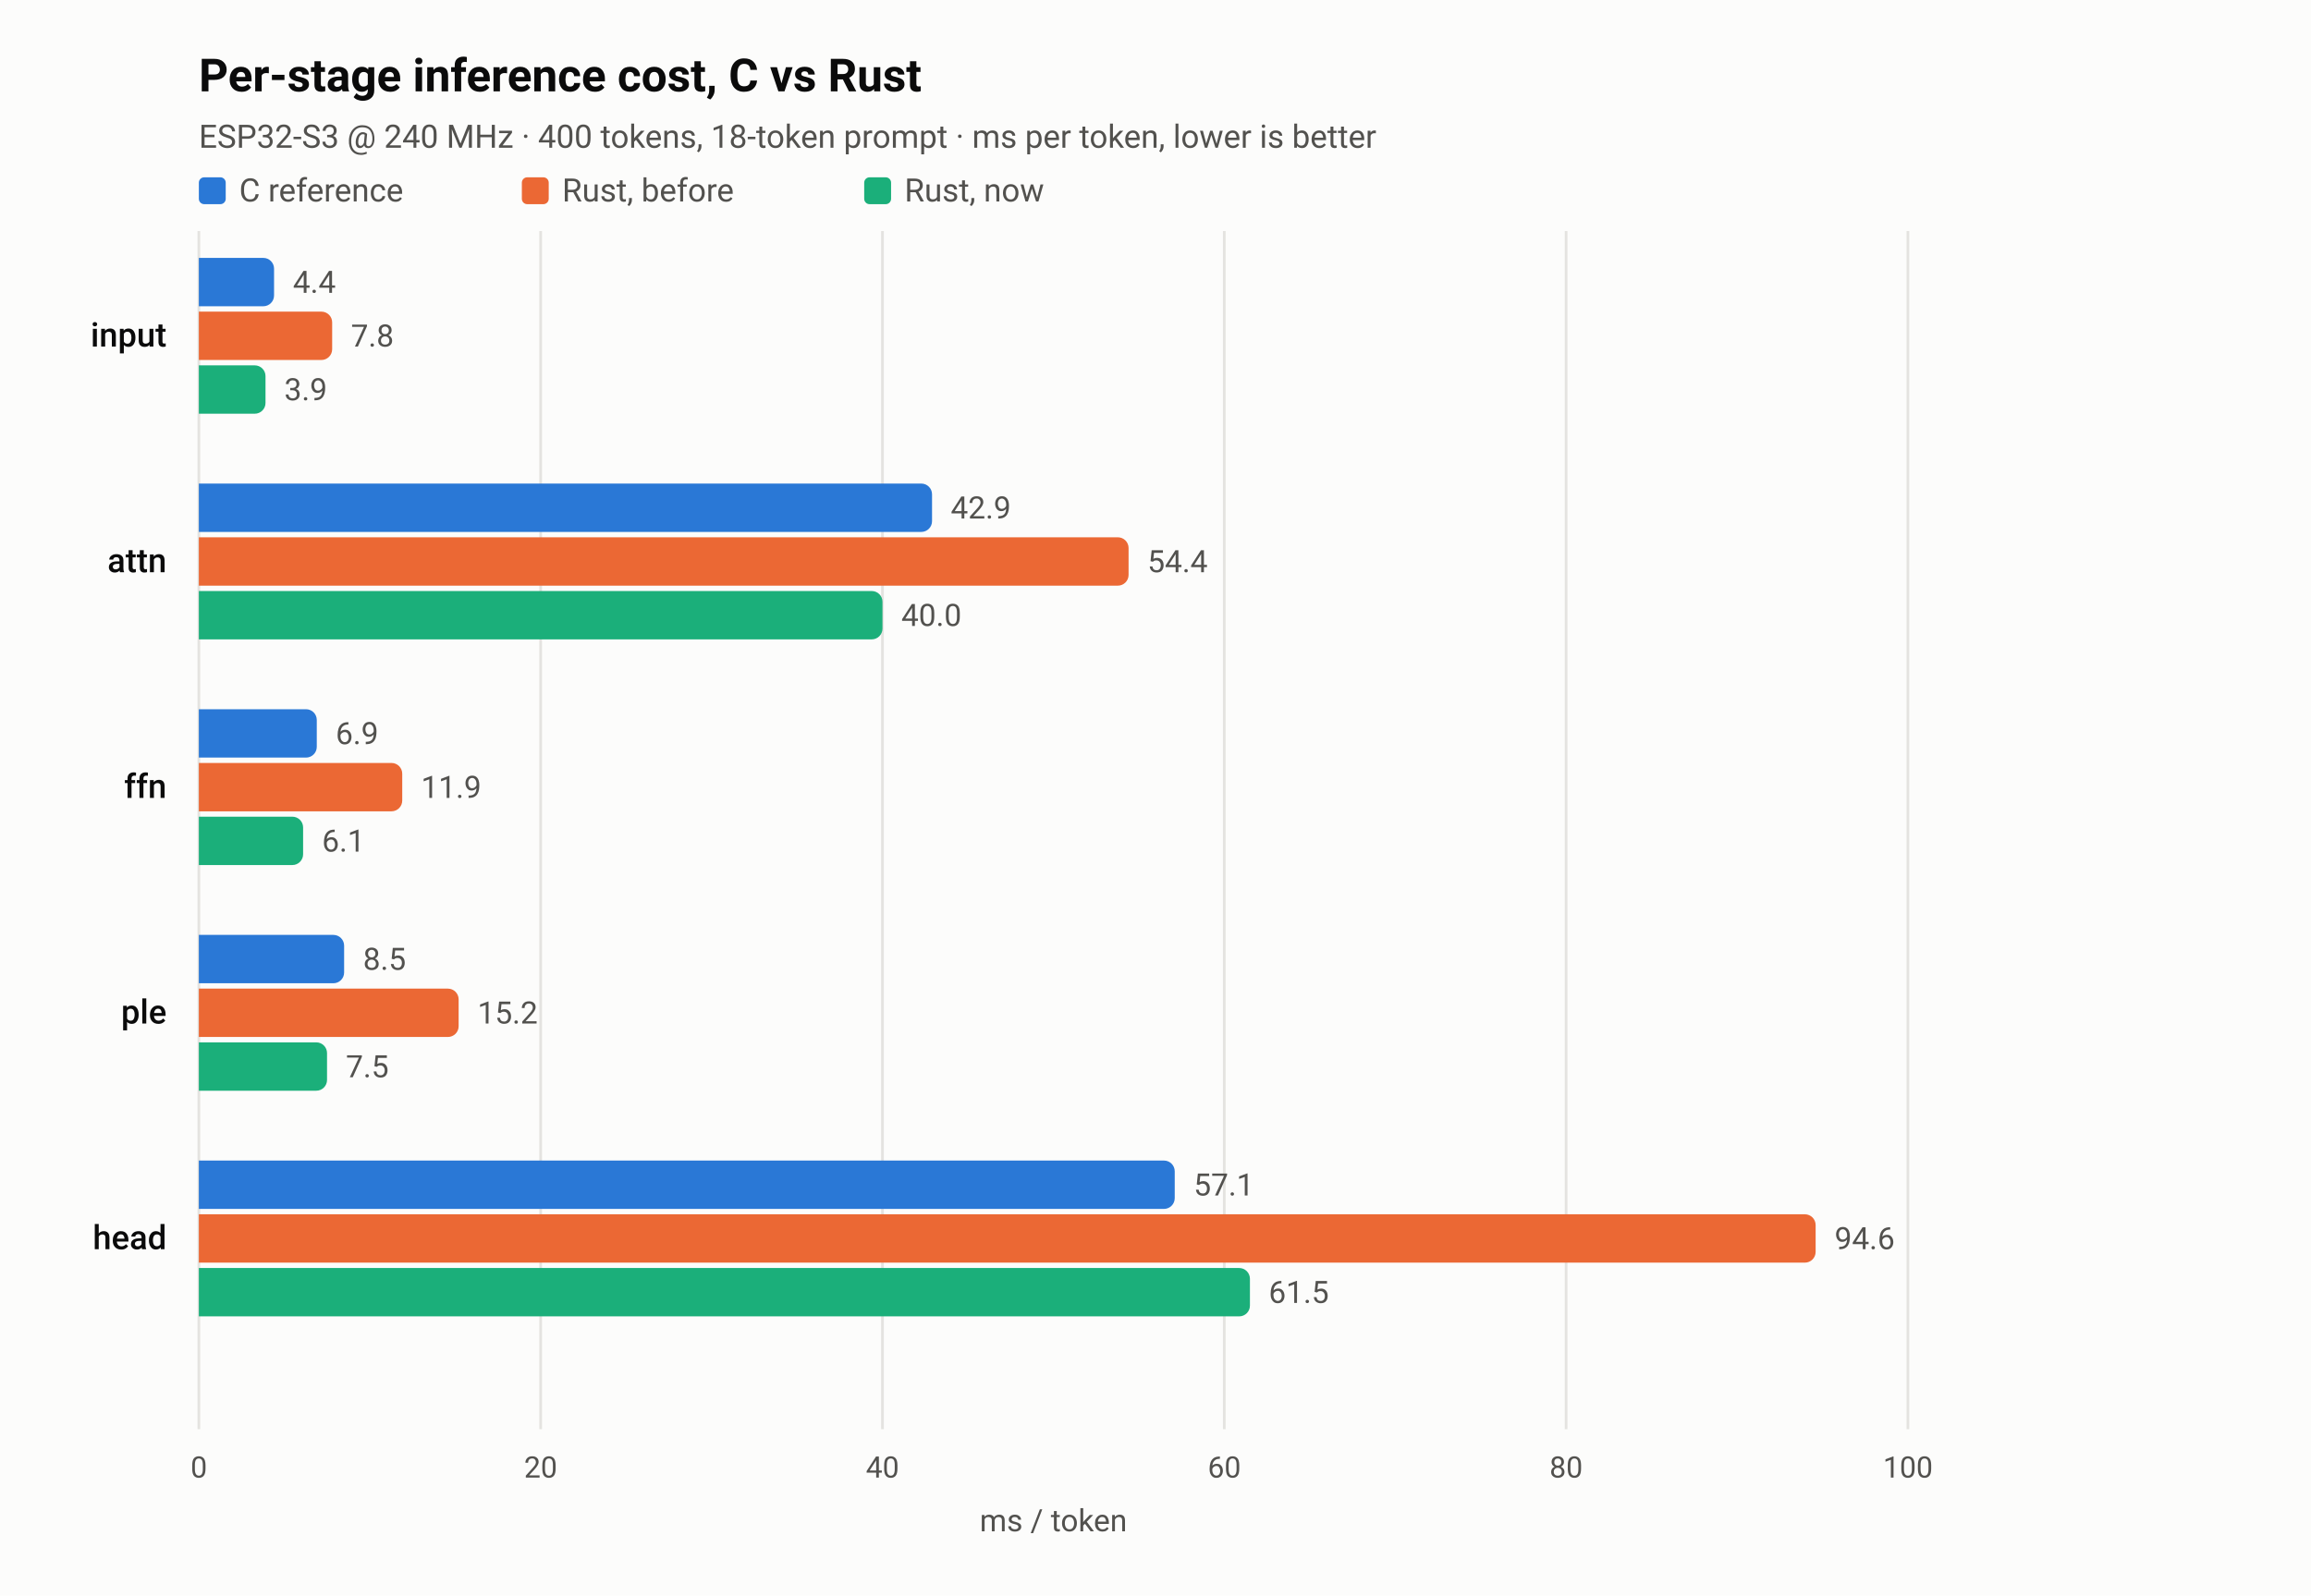
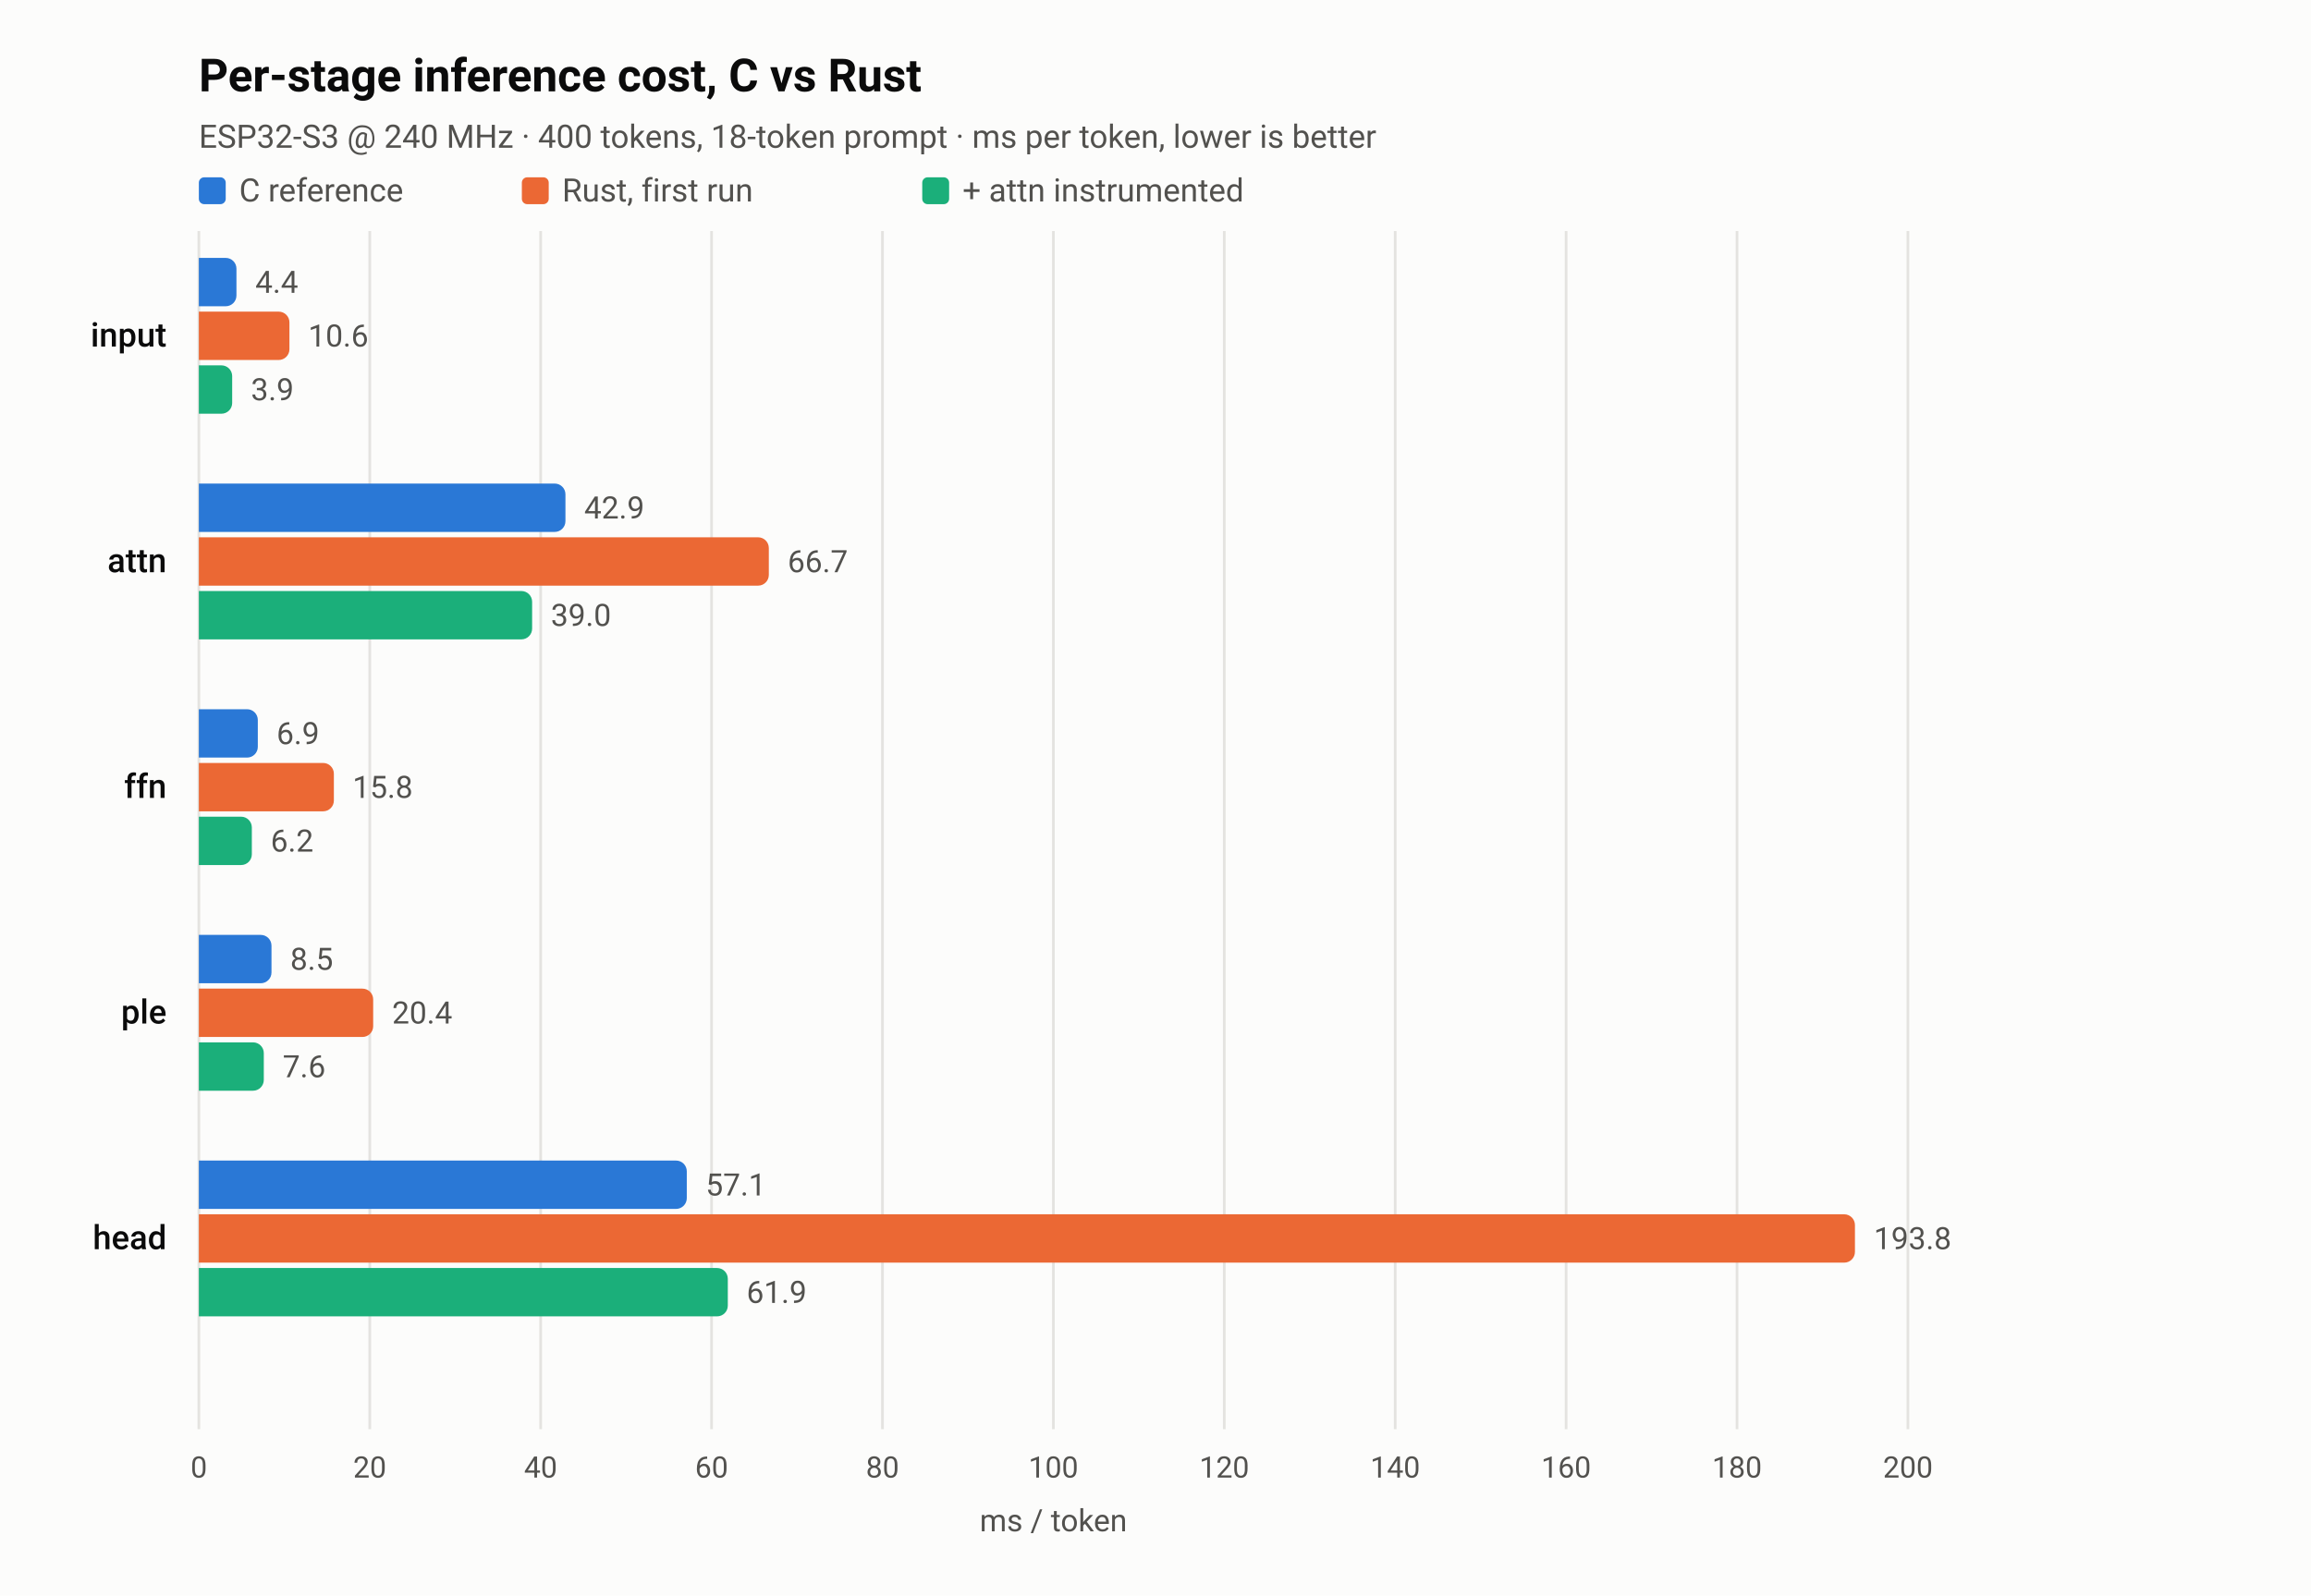
<svg xmlns="http://www.w3.org/2000/svg" width="860" height="594" viewBox="0 0 860 594" font-family="ui-sans-serif,-apple-system,Segoe UI,Roboto,sans-serif">
  <defs>
    <pattern id="prov" width="6" height="6" patternUnits="userSpaceOnUse" patternTransform="rotate(45)">
      <rect width="6" height="6" fill="none" />
      <line x1="0" y1="0" x2="0" y2="6" stroke="#fcfcfb" stroke-width="2" opacity="0.55" />
    </pattern>
  </defs>
  <rect width="860" height="594" fill="#fcfcfb" />
  <text x="74" y="34" font-size="17" font-weight="600" fill="#0b0b0b">Per-stage inference cost, C vs Rust</text>
  <text x="74" y="55" font-size="12" fill="#52514e">ESP32-S3 @ 240 MHz · 400 tokens, 18-token prompt · ms per token, lower is better</text>
  <rect x="74" y="66" width="10" height="10" rx="2" fill="#2a78d6" />
  <text x="89" y="75" font-size="12" fill="#52514e">C reference</text>
  <rect x="194.2" y="66" width="10" height="10" rx="2" fill="#eb6834" />
-   <text x="209.2" y="75" font-size="12" fill="#52514e">Rust, before</text>
-   <rect x="321.6" y="66" width="10" height="10" rx="2" fill="#1baf7a" />
-   <text x="336.6" y="75" font-size="12" fill="#52514e">Rust, now</text>
+   <text x="209.2" y="75" font-size="12" fill="#52514e">Rust, first run</text>
+   <rect x="343.2" y="66" width="10" height="10" rx="2" fill="#1baf7a" />
+   <text x="358.2" y="75" font-size="12" fill="#52514e">+ attn instrumented</text>
  <line x1="74.0" y1="86" x2="74.0" y2="532" stroke="#e4e3e0" stroke-width="1" />
  <text x="74.0" y="550" font-size="11" fill="#52514e" text-anchor="middle">0</text>
+   <line x1="137.6" y1="86" x2="137.6" y2="532" stroke="#e4e3e0" stroke-width="1" />
+   <text x="137.6" y="550" font-size="11" fill="#52514e" text-anchor="middle">20</text>
  <line x1="201.2" y1="86" x2="201.2" y2="532" stroke="#e4e3e0" stroke-width="1" />
-   <text x="201.2" y="550" font-size="11" fill="#52514e" text-anchor="middle">20</text>
+   <text x="201.2" y="550" font-size="11" fill="#52514e" text-anchor="middle">40</text>
+   <line x1="264.8" y1="86" x2="264.8" y2="532" stroke="#e4e3e0" stroke-width="1" />
+   <text x="264.8" y="550" font-size="11" fill="#52514e" text-anchor="middle">60</text>
  <line x1="328.4" y1="86" x2="328.4" y2="532" stroke="#e4e3e0" stroke-width="1" />
-   <text x="328.4" y="550" font-size="11" fill="#52514e" text-anchor="middle">40</text>
+   <text x="328.4" y="550" font-size="11" fill="#52514e" text-anchor="middle">80</text>
+   <line x1="392.0" y1="86" x2="392.0" y2="532" stroke="#e4e3e0" stroke-width="1" />
+   <text x="392.0" y="550" font-size="11" fill="#52514e" text-anchor="middle">100</text>
  <line x1="455.6" y1="86" x2="455.6" y2="532" stroke="#e4e3e0" stroke-width="1" />
-   <text x="455.6" y="550" font-size="11" fill="#52514e" text-anchor="middle">60</text>
+   <text x="455.6" y="550" font-size="11" fill="#52514e" text-anchor="middle">120</text>
+   <line x1="519.2" y1="86" x2="519.2" y2="532" stroke="#e4e3e0" stroke-width="1" />
+   <text x="519.2" y="550" font-size="11" fill="#52514e" text-anchor="middle">140</text>
  <line x1="582.8" y1="86" x2="582.8" y2="532" stroke="#e4e3e0" stroke-width="1" />
-   <text x="582.8" y="550" font-size="11" fill="#52514e" text-anchor="middle">80</text>
+   <text x="582.8" y="550" font-size="11" fill="#52514e" text-anchor="middle">160</text>
+   <line x1="646.4" y1="86" x2="646.4" y2="532" stroke="#e4e3e0" stroke-width="1" />
+   <text x="646.4" y="550" font-size="11" fill="#52514e" text-anchor="middle">180</text>
  <line x1="710.0" y1="86" x2="710.0" y2="532" stroke="#e4e3e0" stroke-width="1" />
-   <text x="710.0" y="550" font-size="11" fill="#52514e" text-anchor="middle">100</text>
+   <text x="710.0" y="550" font-size="11" fill="#52514e" text-anchor="middle">200</text>
  <text x="392.0" y="570" font-size="11.5" fill="#52514e" text-anchor="middle">ms / token</text>
  <text x="62" y="129.0" font-size="12.5" font-weight="500" fill="#0b0b0b" text-anchor="end">input</text>
-   <path d="M74,96 H97.984 A4,4 0 0 1 101.984,100 V110 A4,4 0 0 1 97.984,114 H74 Z" fill="#2a78d6" />
-   <text x="109.0" y="109" font-size="11.5" fill="#52514e">4.4</text>
-   <path d="M74,116 H119.608 A4,4 0 0 1 123.608,120 V130 A4,4 0 0 1 119.608,134 H74 Z" fill="#eb6834" />
-   <text x="130.6" y="129" font-size="11.5" fill="#52514e">7.8</text>
-   <path d="M74,136 H94.804 A4,4 0 0 1 98.804,140 V150 A4,4 0 0 1 94.804,154 H74 Z" fill="#1baf7a" />
-   <text x="105.8" y="149" font-size="11.5" fill="#52514e">3.9</text>
+   <path d="M74,96 H83.992 A4,4 0 0 1 87.992,100 V110 A4,4 0 0 1 83.992,114 H74 Z" fill="#2a78d6" />
+   <text x="95.0" y="109" font-size="11.5" fill="#52514e">4.4</text>
+   <path d="M74,116 H103.708 A4,4 0 0 1 107.708,120 V130 A4,4 0 0 1 103.708,134 H74 Z" fill="#eb6834" />
+   <text x="114.7" y="129" font-size="11.5" fill="#52514e">10.6</text>
+   <path d="M74,136 H82.402 A4,4 0 0 1 86.402,140 V150 A4,4 0 0 1 82.402,154 H74 Z" fill="#1baf7a" />
+   <text x="93.4" y="149" font-size="11.5" fill="#52514e">3.9</text>
  <text x="62" y="213.0" font-size="12.5" font-weight="500" fill="#0b0b0b" text-anchor="end">attn</text>
-   <path d="M74,180 H342.844 A4,4 0 0 1 346.844,184 V194 A4,4 0 0 1 342.844,198 H74 Z" fill="#2a78d6" />
-   <text x="353.8" y="193" font-size="11.5" fill="#52514e">42.9</text>
-   <path d="M74,200 H415.984 A4,4 0 0 1 419.984,204 V214 A4,4 0 0 1 415.984,218 H74 Z" fill="#eb6834" />
-   <text x="427.0" y="213" font-size="11.5" fill="#52514e">54.4</text>
-   <path d="M74,220 H324.4 A4,4 0 0 1 328.4,224 V234 A4,4 0 0 1 324.4,238 H74 Z" fill="#1baf7a" />
-   <text x="335.4" y="233" font-size="11.5" fill="#52514e">40.0</text>
+   <path d="M74,180 H206.422 A4,4 0 0 1 210.422,184 V194 A4,4 0 0 1 206.422,198 H74 Z" fill="#2a78d6" />
+   <text x="217.4" y="193" font-size="11.5" fill="#52514e">42.9</text>
+   <path d="M74,200 H282.106 A4,4 0 0 1 286.106,204 V214 A4,4 0 0 1 282.106,218 H74 Z" fill="#eb6834" />
+   <text x="293.1" y="213" font-size="11.5" fill="#52514e">66.7</text>
+   <path d="M74,220 H194.02 A4,4 0 0 1 198.02,224 V234 A4,4 0 0 1 194.02,238 H74 Z" fill="#1baf7a" />
+   <text x="205.0" y="233" font-size="11.5" fill="#52514e">39.0</text>
  <text x="62" y="297.0" font-size="12.5" font-weight="500" fill="#0b0b0b" text-anchor="end">ffn</text>
-   <path d="M74,264 H113.884 A4,4 0 0 1 117.884,268 V278 A4,4 0 0 1 113.884,282 H74 Z" fill="#2a78d6" />
-   <text x="124.9" y="277" font-size="11.5" fill="#52514e">6.9</text>
-   <path d="M74,284 H145.684 A4,4 0 0 1 149.684,288 V298 A4,4 0 0 1 145.684,302 H74 Z" fill="#eb6834" />
-   <text x="156.7" y="297" font-size="11.5" fill="#52514e">11.9</text>
-   <path d="M74,304 H108.796 A4,4 0 0 1 112.796,308 V318 A4,4 0 0 1 108.796,322 H74 Z" fill="#1baf7a" />
-   <text x="119.8" y="317" font-size="11.5" fill="#52514e">6.1</text>
+   <path d="M74,264 H91.942 A4,4 0 0 1 95.942,268 V278 A4,4 0 0 1 91.942,282 H74 Z" fill="#2a78d6" />
+   <text x="102.9" y="277" font-size="11.5" fill="#52514e">6.9</text>
+   <path d="M74,284 H120.244 A4,4 0 0 1 124.244,288 V298 A4,4 0 0 1 120.244,302 H74 Z" fill="#eb6834" />
+   <text x="131.2" y="297" font-size="11.5" fill="#52514e">15.8</text>
+   <path d="M74,304 H89.716 A4,4 0 0 1 93.716,308 V318 A4,4 0 0 1 89.716,322 H74 Z" fill="#1baf7a" />
+   <text x="100.7" y="317" font-size="11.5" fill="#52514e">6.2</text>
  <text x="62" y="381.0" font-size="12.5" font-weight="500" fill="#0b0b0b" text-anchor="end">ple</text>
-   <path d="M74,348 H124.06 A4,4 0 0 1 128.06,352 V362 A4,4 0 0 1 124.06,366 H74 Z" fill="#2a78d6" />
-   <text x="135.1" y="361" font-size="11.5" fill="#52514e">8.5</text>
-   <path d="M74,368 H166.672 A4,4 0 0 1 170.672,372 V382 A4,4 0 0 1 166.672,386 H74 Z" fill="#eb6834" />
-   <text x="177.7" y="381" font-size="11.5" fill="#52514e">15.2</text>
-   <path d="M74,388 H117.7 A4,4 0 0 1 121.7,392 V402 A4,4 0 0 1 117.7,406 H74 Z" fill="#1baf7a" />
-   <text x="128.7" y="401" font-size="11.5" fill="#52514e">7.5</text>
+   <path d="M74,348 H97.03 A4,4 0 0 1 101.03,352 V362 A4,4 0 0 1 97.03,366 H74 Z" fill="#2a78d6" />
+   <text x="108.0" y="361" font-size="11.5" fill="#52514e">8.5</text>
+   <path d="M74,368 H134.872 A4,4 0 0 1 138.872,372 V382 A4,4 0 0 1 134.872,386 H74 Z" fill="#eb6834" />
+   <text x="145.9" y="381" font-size="11.5" fill="#52514e">20.4</text>
+   <path d="M74,388 H94.168 A4,4 0 0 1 98.168,392 V402 A4,4 0 0 1 94.168,406 H74 Z" fill="#1baf7a" />
+   <text x="105.2" y="401" font-size="11.5" fill="#52514e">7.6</text>
  <text x="62" y="465.0" font-size="12.5" font-weight="500" fill="#0b0b0b" text-anchor="end">head</text>
-   <path d="M74,432 H433.156 A4,4 0 0 1 437.156,436 V446 A4,4 0 0 1 433.156,450 H74 Z" fill="#2a78d6" />
-   <text x="444.2" y="445" font-size="11.5" fill="#52514e">57.1</text>
-   <path d="M74,452 H671.656 A4,4 0 0 1 675.656,456 V466 A4,4 0 0 1 671.656,470 H74 Z" fill="#eb6834" />
-   <text x="682.7" y="465" font-size="11.5" fill="#52514e">94.6</text>
-   <path d="M74,472 H461.14 A4,4 0 0 1 465.14,476 V486 A4,4 0 0 1 461.14,490 H74 Z" fill="#1baf7a" />
-   <text x="472.1" y="485" font-size="11.5" fill="#52514e">61.5</text>
+   <path d="M74,432 H251.578 A4,4 0 0 1 255.578,436 V446 A4,4 0 0 1 251.578,450 H74 Z" fill="#2a78d6" />
+   <text x="262.6" y="445" font-size="11.5" fill="#52514e">57.1</text>
+   <path d="M74,452 H686.284 A4,4 0 0 1 690.284,456 V466 A4,4 0 0 1 686.284,470 H74 Z" fill="#eb6834" />
+   <text x="697.3" y="465" font-size="11.5" fill="#52514e">193.8</text>
+   <path d="M74,472 H266.842 A4,4 0 0 1 270.842,476 V486 A4,4 0 0 1 266.842,490 H74 Z" fill="#1baf7a" />
+   <text x="277.8" y="485" font-size="11.5" fill="#52514e">61.9</text>
</svg>
